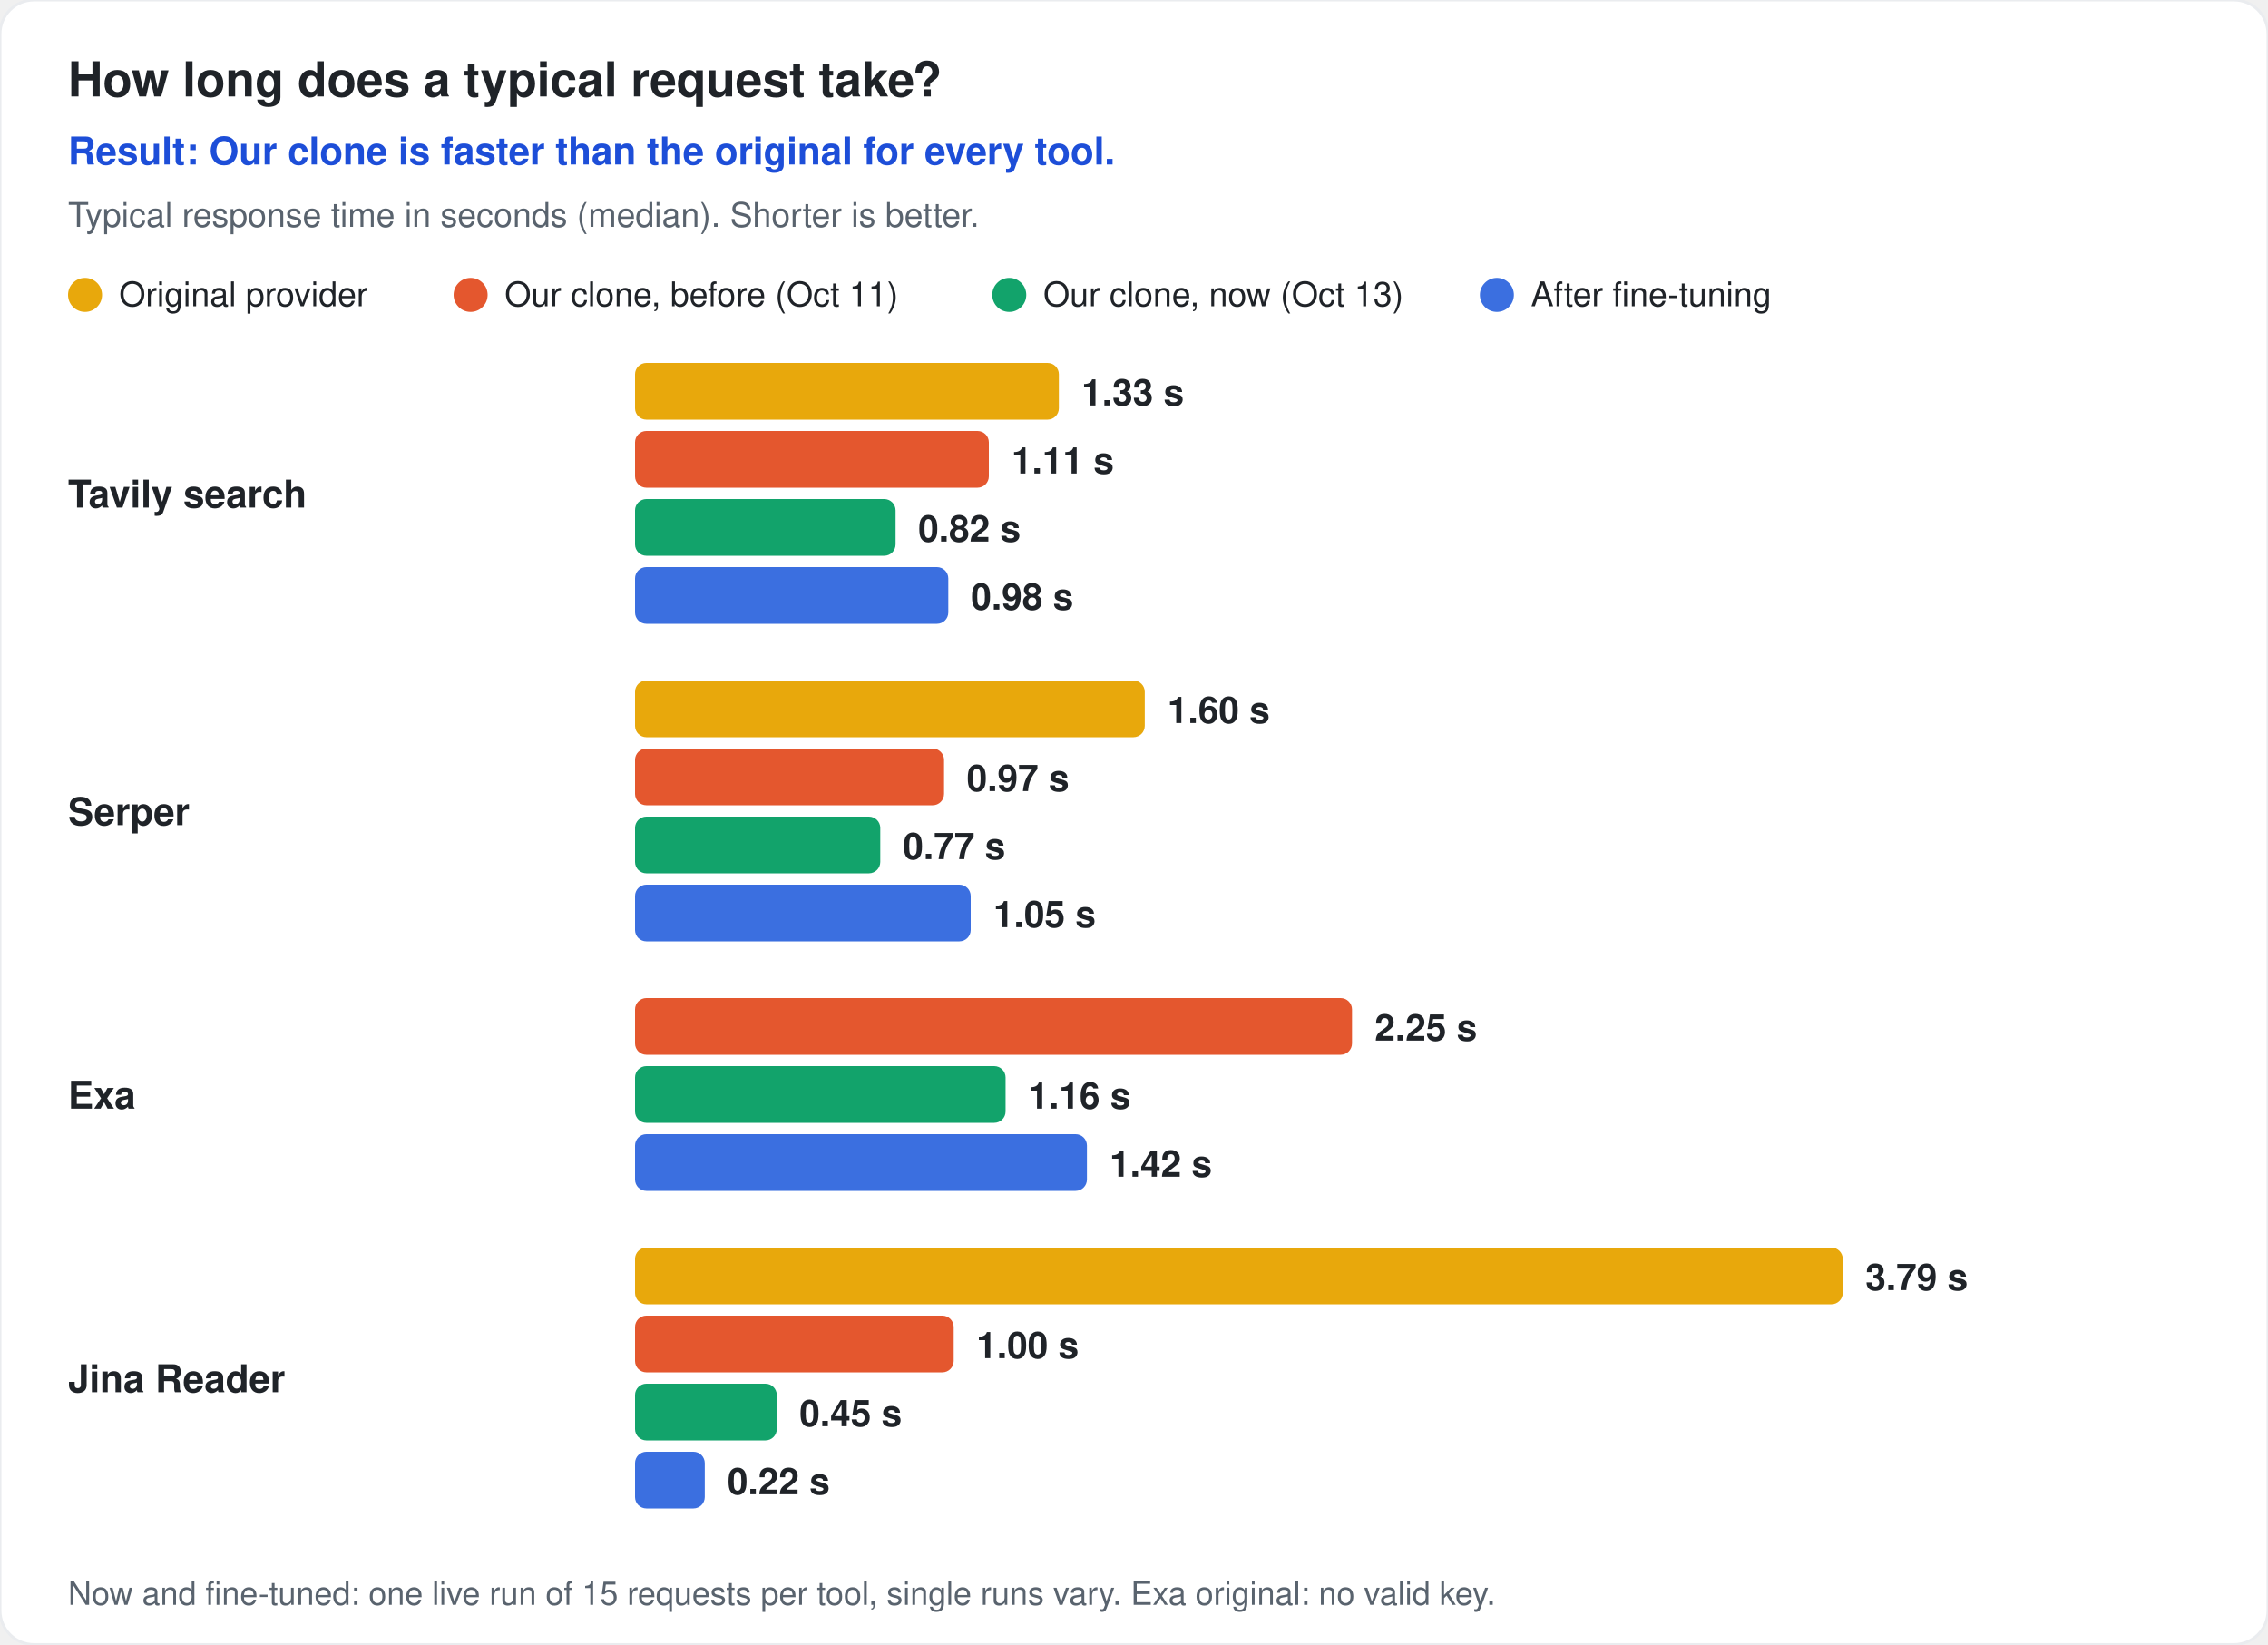
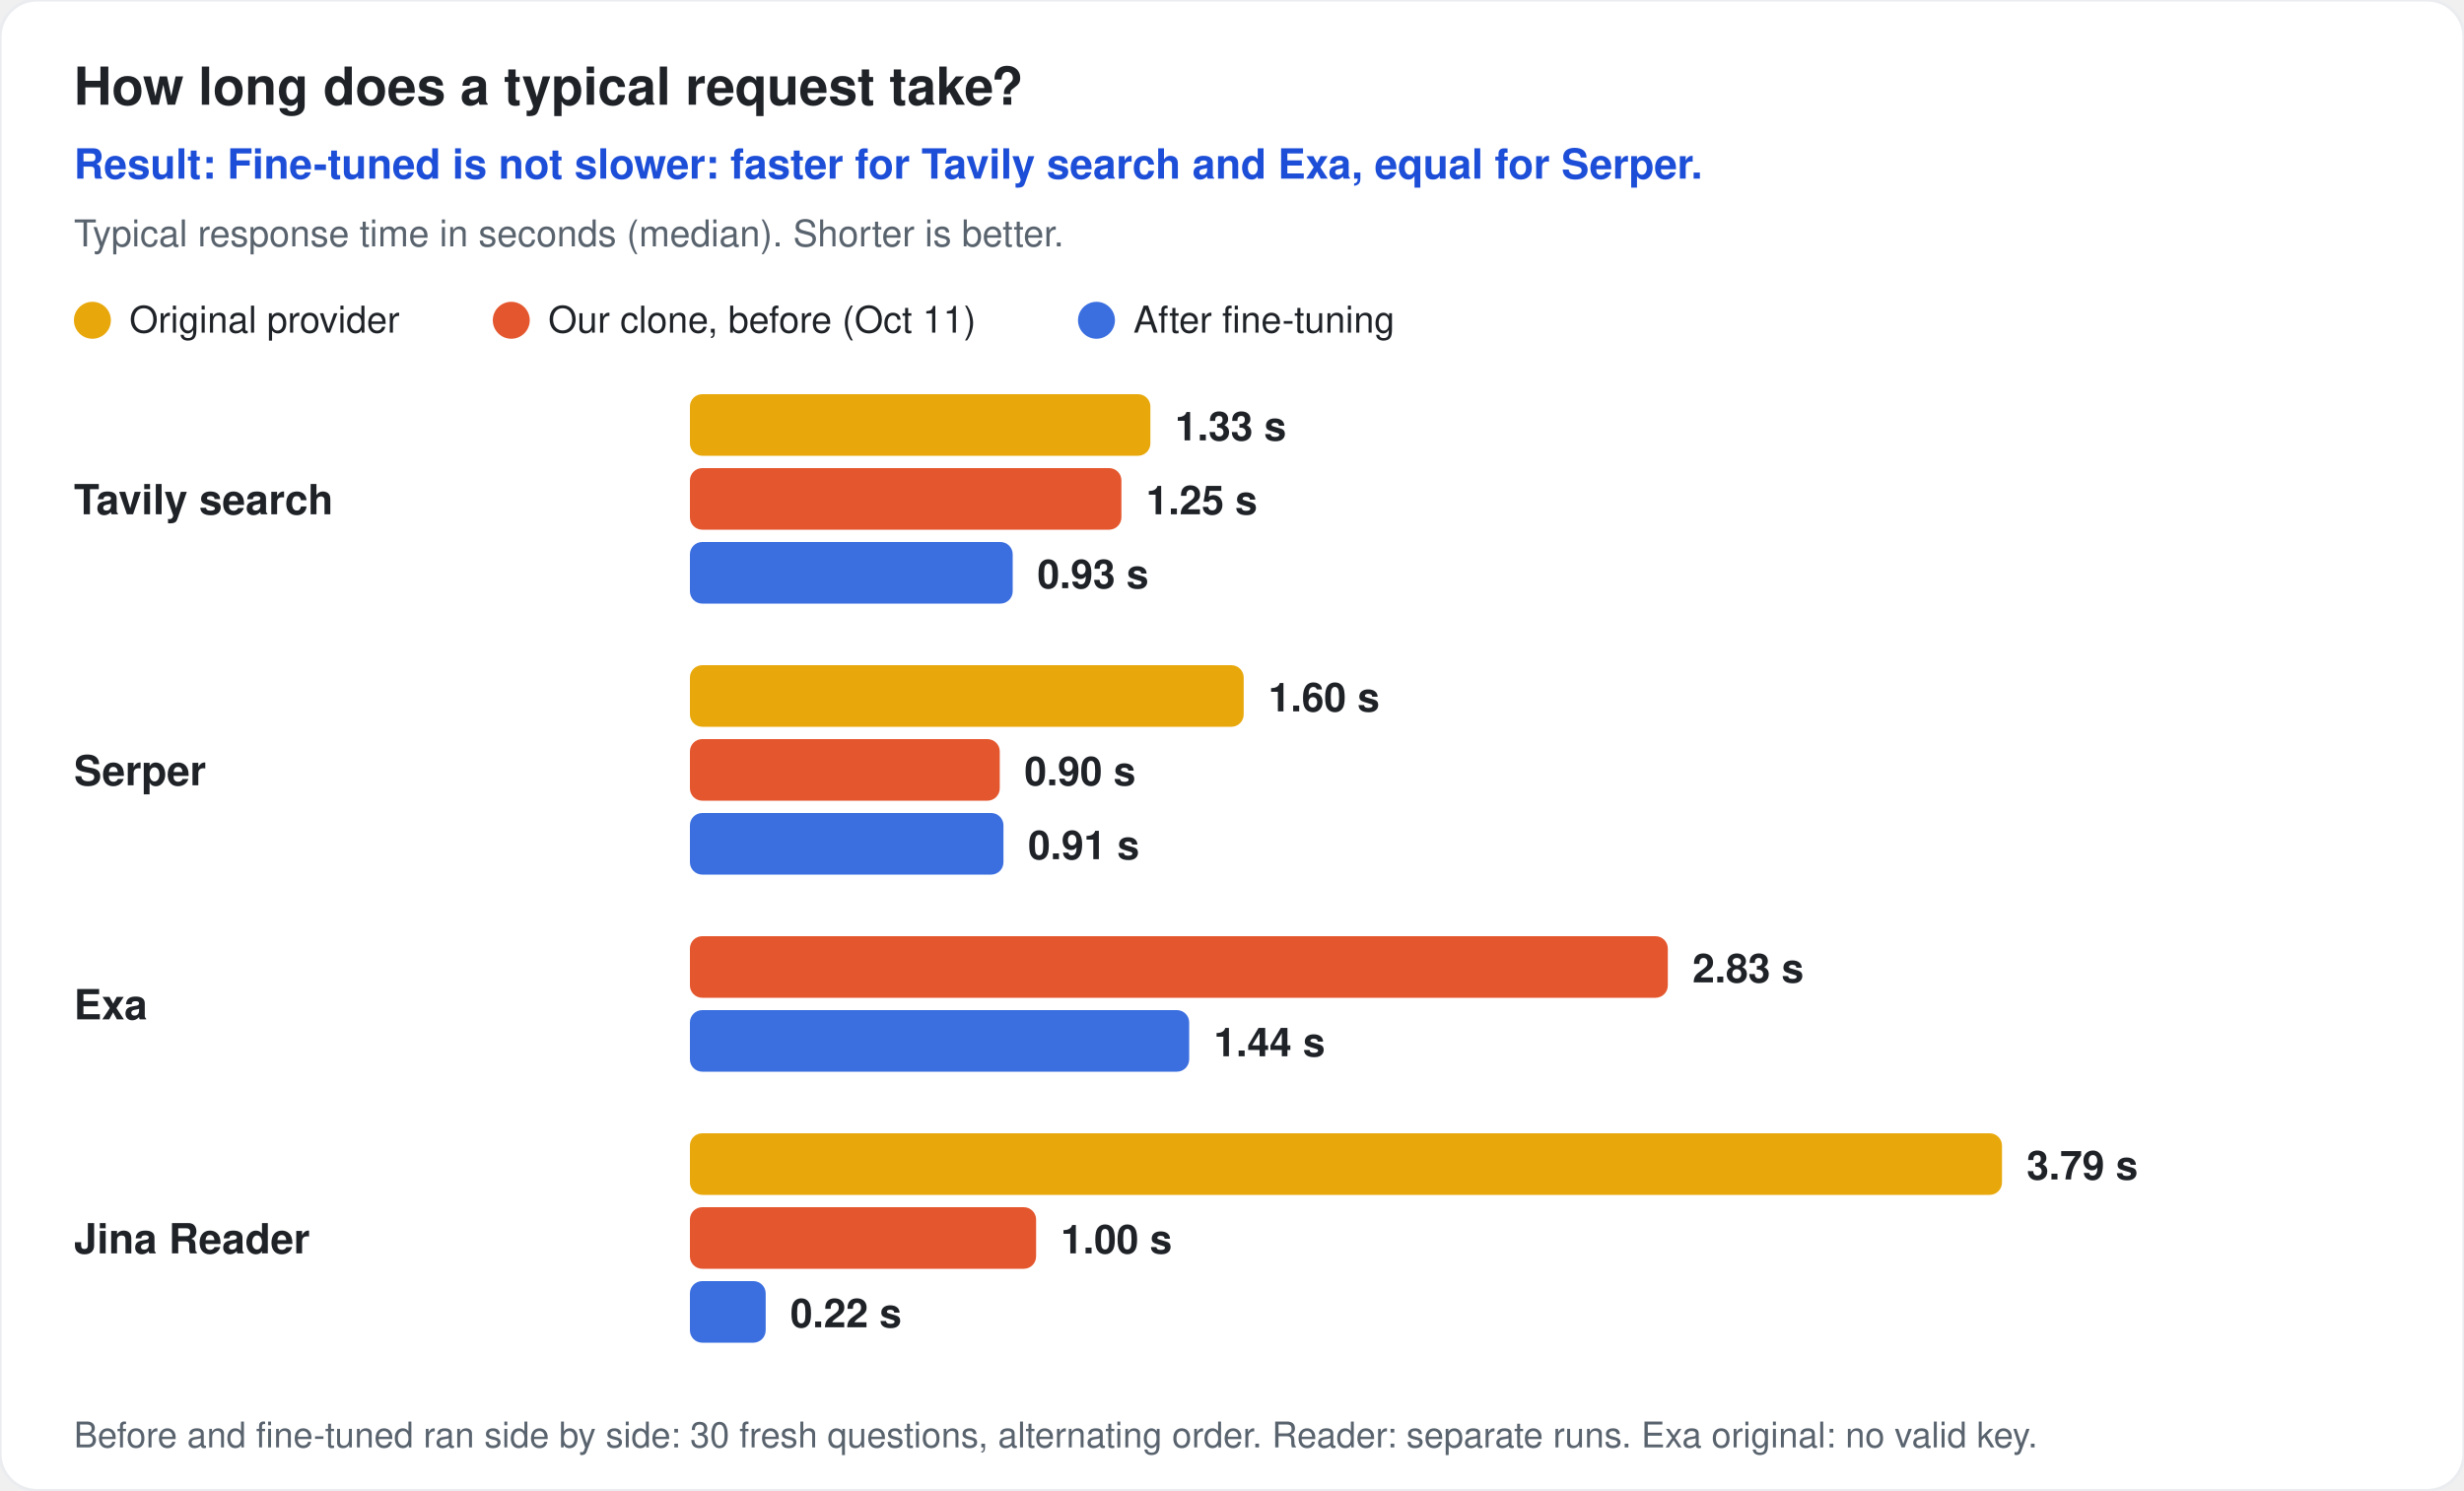
- <svg xmlns="http://www.w3.org/2000/svg" width="800" height="580" viewBox="0 0 800 580" font-family="-apple-system, BlinkMacSystemFont, 'Segoe UI', Helvetica, Arial, sans-serif">
-   <rect width="800" height="580" rx="12" fill="#FFFFFF" stroke="#EAECEF" />
+ <svg xmlns="http://www.w3.org/2000/svg" width="800" height="484" viewBox="0 0 800 484" font-family="-apple-system, BlinkMacSystemFont, 'Segoe UI', Helvetica, Arial, sans-serif">
+   <rect width="800" height="484" rx="12" fill="#FFFFFF" stroke="#EAECEF" />
  <text x="24.0" y="34.0" font-size="17" fill="#1F2328" text-anchor="start" font-weight="650">How long does a typical request take?</text>
-   <text x="24.0" y="58.0" font-size="13.5" fill="#1D4ED8" text-anchor="start" font-weight="650">Result: Our clone is faster than the original for every tool.</text>
+   <text x="24.0" y="58.0" font-size="13.5" fill="#1D4ED8" text-anchor="start" font-weight="650">Result: Fine-tuned is not slower: faster for Tavily search and Exa, equal for Serper.</text>
  <text x="24.0" y="80.0" font-size="12" fill="#59636E" text-anchor="start" font-weight="400">Typical response time in seconds (median). Shorter is better.</text>
  <circle cx="30" cy="104" r="6" fill="#E8A80C" />
  <text x="42.0" y="108.0" font-size="12" fill="#1F2328" text-anchor="start" font-weight="400">Original provider</text>
  <circle cx="166.0" cy="104" r="6" fill="#E4572E" />
  <text x="178.0" y="108.0" font-size="12" fill="#1F2328" text-anchor="start" font-weight="400">Our clone, before (Oct 11)</text>
-   <circle cx="356.0" cy="104" r="6" fill="#12A36B" />
-   <text x="368.0" y="108.0" font-size="12" fill="#1F2328" text-anchor="start" font-weight="400">Our clone, now (Oct 13)</text>
-   <circle cx="528.0" cy="104" r="6" fill="#3B6FE0" />
-   <text x="540.0" y="108.0" font-size="12" fill="#1F2328" text-anchor="start" font-weight="400">After fine-tuning</text>
-   <text x="24.0" y="179.0" font-size="13.5" fill="#1F2328" text-anchor="start" font-weight="600">Tavily search</text>
+   <circle cx="356.0" cy="104" r="6" fill="#3B6FE0" />
+   <text x="368.0" y="108.0" font-size="12" fill="#1F2328" text-anchor="start" font-weight="400">After fine-tuning</text>
+   <text x="24.0" y="167.0" font-size="13.5" fill="#1F2328" text-anchor="start" font-weight="600">Tavily search</text>
  <rect x="224" y="128" width="149.5" height="20" rx="4" fill="#E8A80C" />
  <text x="381.5" y="143.0" font-size="13" fill="#1F2328" text-anchor="start" font-weight="650">1.33 s</text>
-   <rect x="224" y="152" width="124.8" height="20" rx="4" fill="#E4572E" />
-   <text x="356.8" y="167.0" font-size="13" fill="#1F2328" text-anchor="start" font-weight="650">1.11 s</text>
-   <rect x="224" y="176" width="91.9" height="20" rx="4" fill="#12A36B" />
-   <text x="323.9" y="191.0" font-size="13" fill="#1F2328" text-anchor="start" font-weight="650">0.82 s</text>
-   <rect x="224" y="200" width="110.5" height="20" rx="4" fill="#3B6FE0" />
-   <text x="342.5" y="215.0" font-size="13" fill="#1F2328" text-anchor="start" font-weight="650">0.98 s</text>
-   <text x="24.0" y="291.0" font-size="13.5" fill="#1F2328" text-anchor="start" font-weight="600">Serper</text>
-   <rect x="224" y="240" width="179.8" height="20" rx="4" fill="#E8A80C" />
-   <text x="411.8" y="255.0" font-size="13" fill="#1F2328" text-anchor="start" font-weight="650">1.60 s</text>
-   <rect x="224" y="264" width="109.0" height="20" rx="4" fill="#E4572E" />
-   <text x="341.0" y="279.0" font-size="13" fill="#1F2328" text-anchor="start" font-weight="650">0.97 s</text>
-   <rect x="224" y="288" width="86.5" height="20" rx="4" fill="#12A36B" />
-   <text x="318.5" y="303.0" font-size="13" fill="#1F2328" text-anchor="start" font-weight="650">0.77 s</text>
-   <rect x="224" y="312" width="118.4" height="20" rx="4" fill="#3B6FE0" />
-   <text x="350.4" y="327.0" font-size="13" fill="#1F2328" text-anchor="start" font-weight="650">1.05 s</text>
-   <text x="24.0" y="391.0" font-size="13.5" fill="#1F2328" text-anchor="start" font-weight="600">Exa</text>
-   <rect x="224" y="352" width="252.9" height="20" rx="4" fill="#E4572E" />
-   <text x="484.9" y="367.0" font-size="13" fill="#1F2328" text-anchor="start" font-weight="650">2.25 s</text>
-   <rect x="224" y="376" width="130.7" height="20" rx="4" fill="#12A36B" />
-   <text x="362.7" y="391.0" font-size="13" fill="#1F2328" text-anchor="start" font-weight="650">1.16 s</text>
-   <rect x="224" y="400" width="159.4" height="20" rx="4" fill="#3B6FE0" />
-   <text x="391.4" y="415.0" font-size="13" fill="#1F2328" text-anchor="start" font-weight="650">1.42 s</text>
-   <text x="24.0" y="491.0" font-size="13.5" fill="#1F2328" text-anchor="start" font-weight="600">Jina Reader</text>
-   <rect x="224" y="440" width="426.0" height="20" rx="4" fill="#E8A80C" />
-   <text x="658.0" y="455.0" font-size="13" fill="#1F2328" text-anchor="start" font-weight="650">3.79 s</text>
-   <rect x="224" y="464" width="112.4" height="20" rx="4" fill="#E4572E" />
-   <text x="344.4" y="479.0" font-size="13" fill="#1F2328" text-anchor="start" font-weight="650">1.00 s</text>
-   <rect x="224" y="488" width="50.0" height="20" rx="4" fill="#12A36B" />
-   <text x="282.0" y="503.0" font-size="13" fill="#1F2328" text-anchor="start" font-weight="650">0.45 s</text>
-   <rect x="224" y="512" width="24.6" height="20" rx="4" fill="#3B6FE0" />
-   <text x="256.6" y="527.0" font-size="13" fill="#1F2328" text-anchor="start" font-weight="650">0.22 s</text>
-   <text x="24.0" y="566.0" font-size="11.5" fill="#59636E" text-anchor="start" font-weight="400">Now and fine-tuned: one live run of 15 requests per tool, single runs vary. Exa original: no valid key.</text>
+   <rect x="224" y="152" width="140.1" height="20" rx="4" fill="#E4572E" />
+   <text x="372.1" y="167.0" font-size="13" fill="#1F2328" text-anchor="start" font-weight="650">1.25 s</text>
+   <rect x="224" y="176" width="104.8" height="20" rx="4" fill="#3B6FE0" />
+   <text x="336.8" y="191.0" font-size="13" fill="#1F2328" text-anchor="start" font-weight="650">0.93 s</text>
+   <text x="24.0" y="255.0" font-size="13.5" fill="#1F2328" text-anchor="start" font-weight="600">Serper</text>
+   <rect x="224" y="216" width="179.8" height="20" rx="4" fill="#E8A80C" />
+   <text x="411.8" y="231.0" font-size="13" fill="#1F2328" text-anchor="start" font-weight="650">1.60 s</text>
+   <rect x="224" y="240" width="100.6" height="20" rx="4" fill="#E4572E" />
+   <text x="332.6" y="255.0" font-size="13" fill="#1F2328" text-anchor="start" font-weight="650">0.90 s</text>
+   <rect x="224" y="264" width="101.8" height="20" rx="4" fill="#3B6FE0" />
+   <text x="333.8" y="279.0" font-size="13" fill="#1F2328" text-anchor="start" font-weight="650">0.91 s</text>
+   <text x="24.0" y="331.0" font-size="13.5" fill="#1F2328" text-anchor="start" font-weight="600">Exa</text>
+   <rect x="224" y="304" width="317.5" height="20" rx="4" fill="#E4572E" />
+   <text x="549.5" y="319.0" font-size="13" fill="#1F2328" text-anchor="start" font-weight="650">2.83 s</text>
+   <rect x="224" y="328" width="162.1" height="20" rx="4" fill="#3B6FE0" />
+   <text x="394.1" y="343.0" font-size="13" fill="#1F2328" text-anchor="start" font-weight="650">1.44 s</text>
+   <text x="24.0" y="407.0" font-size="13.5" fill="#1F2328" text-anchor="start" font-weight="600">Jina Reader</text>
+   <rect x="224" y="368" width="426.0" height="20" rx="4" fill="#E8A80C" />
+   <text x="658.0" y="383.0" font-size="13" fill="#1F2328" text-anchor="start" font-weight="650">3.79 s</text>
+   <rect x="224" y="392" width="112.4" height="20" rx="4" fill="#E4572E" />
+   <text x="344.4" y="407.0" font-size="13" fill="#1F2328" text-anchor="start" font-weight="650">1.00 s</text>
+   <rect x="224" y="416" width="24.6" height="20" rx="4" fill="#3B6FE0" />
+   <text x="256.6" y="431.0" font-size="13" fill="#1F2328" text-anchor="start" font-weight="650">0.22 s</text>
+   <text x="24.0" y="470.0" font-size="11.5" fill="#59636E" text-anchor="start" font-weight="400">Before and fine-tuned ran side by side: 30 fresh questions, alternating order. Reader: separate runs. Exa original: no valid key.</text>
</svg>
